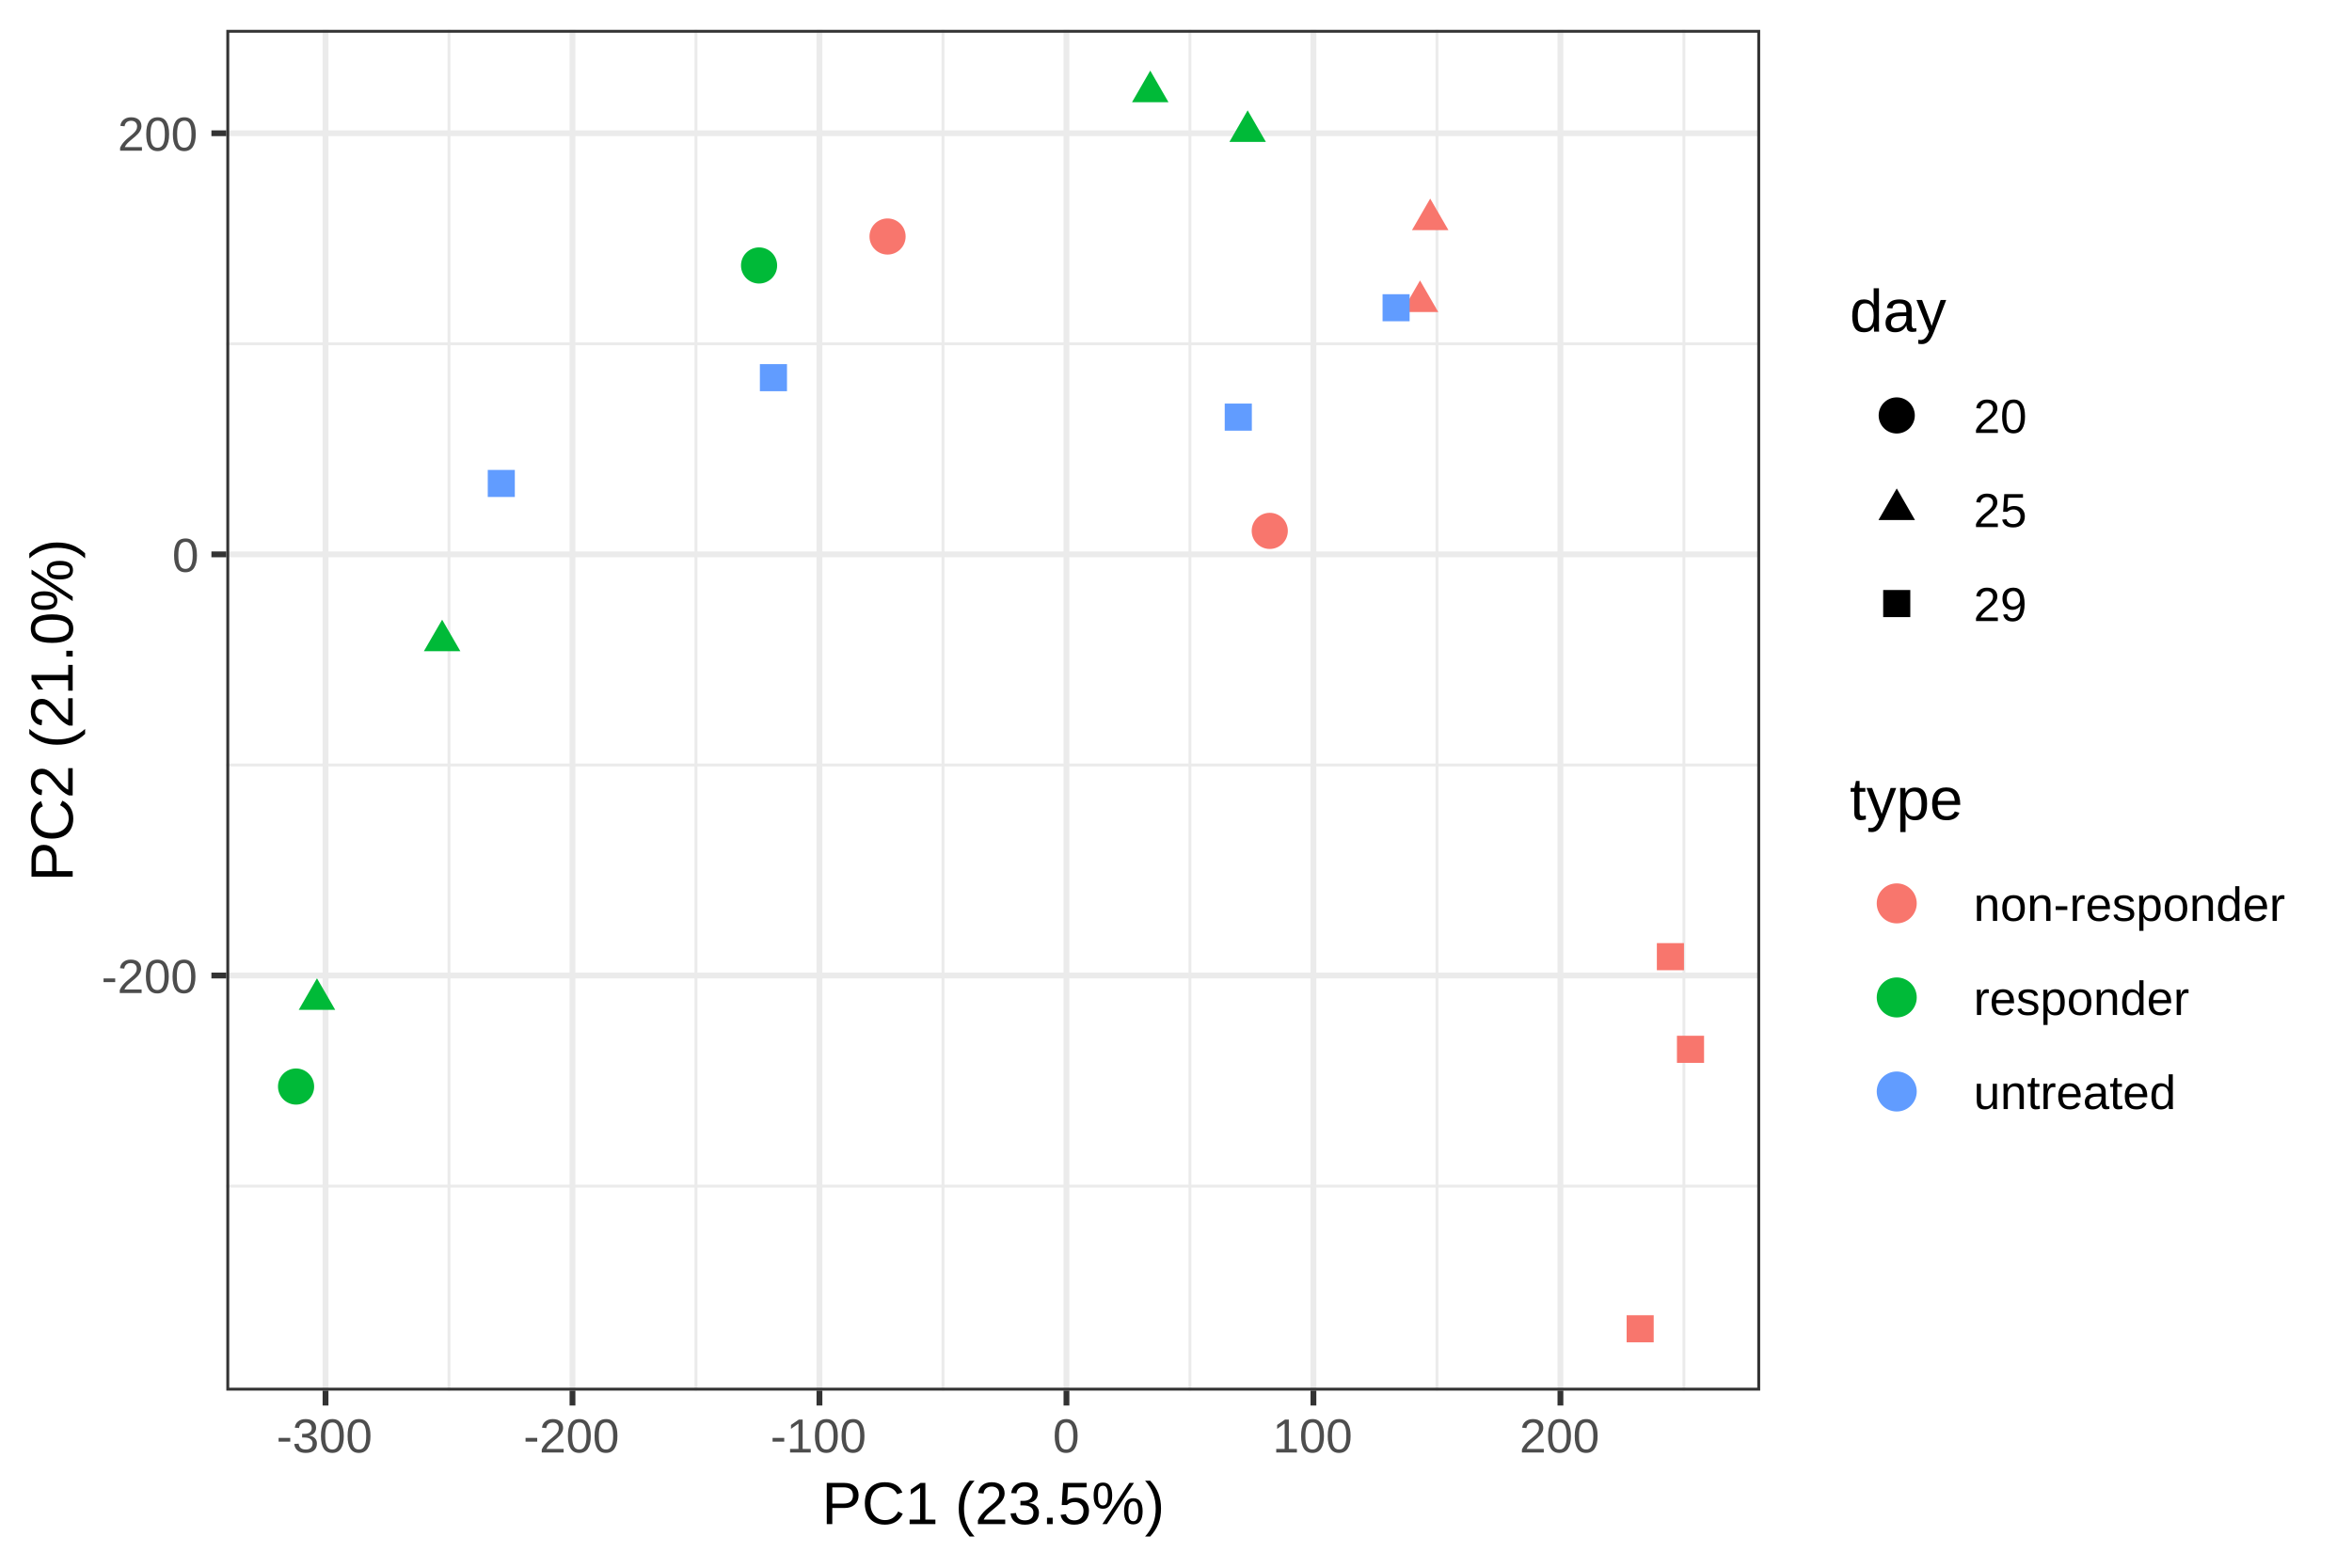
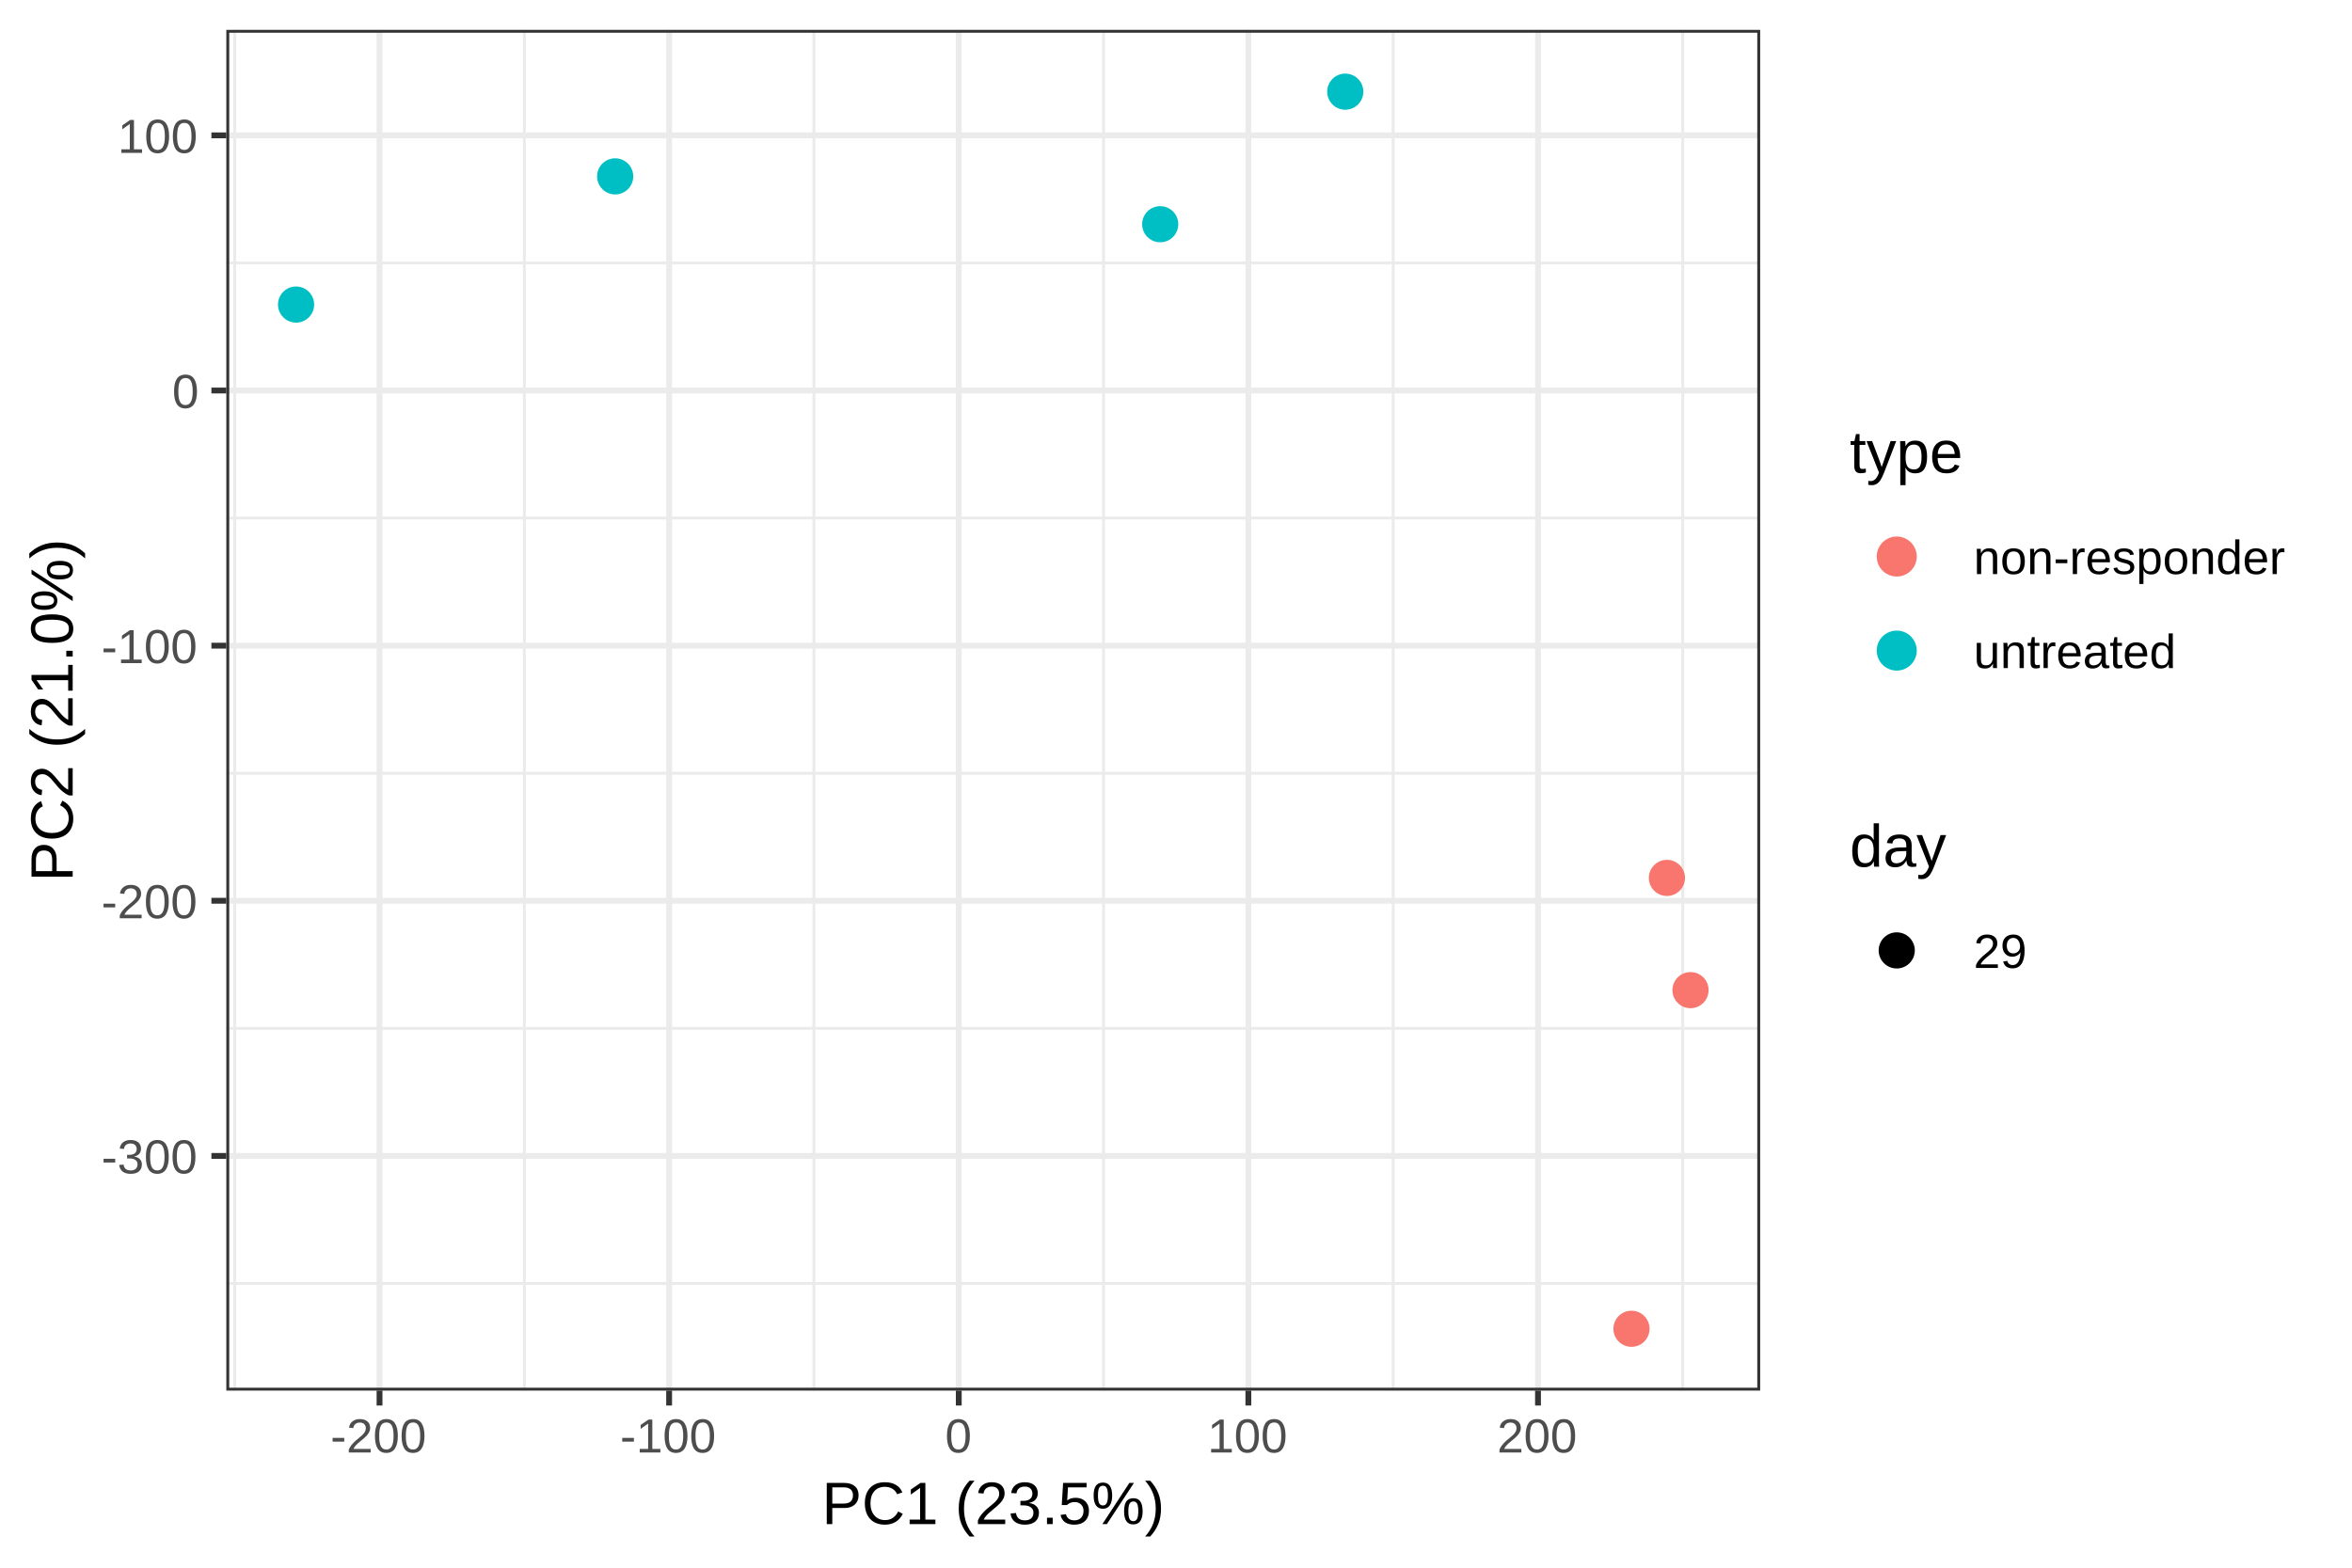
<svg xmlns="http://www.w3.org/2000/svg" viewBox="0 0 432.00 288.00">
  <defs>
    <style type="text/css">
    line, polyline, path, rect, circle {
      fill: none;
      stroke: #000000;
      stroke-linecap: round;
      stroke-linejoin: round;
      stroke-miterlimit: 10.00;
    }
  </style>
  </defs>
  <rect width="100%" height="100%" style="stroke: none; fill: #FFFFFF;" />
  <rect x="0.00" y="0.00" width="432.00" height="288.00" style="stroke-width: 1.07; stroke: #FFFFFF; fill: #FFFFFF;" />
  <defs>
    <clipPath id="cpNDEuNTcwMXwzMjMuMzA0fDI1NS40NzR8NS40Nzk0NQ==">
      <rect x="41.57" y="5.48" width="281.73" height="249.99" />
    </clipPath>
  </defs>
  <rect x="41.57" y="5.48" width="281.73" height="249.99" style="stroke-width: 1.07; stroke: none; fill: #FFFFFF;" clip-path="url(#cpNDEuNTcwMXwzMjMuMzA0fDI1NS40NzR8NS40Nzk0NQ==)" />
-   <polyline points="41.57,217.90 323.30,217.90 " style="stroke-width: 0.53; stroke: #EBEBEB; stroke-linecap: butt;" clip-path="url(#cpNDEuNTcwMXwzMjMuMzA0fDI1NS40NzR8NS40Nzk0NQ==)" />
-   <polyline points="41.57,140.53 323.30,140.53 " style="stroke-width: 0.53; stroke: #EBEBEB; stroke-linecap: butt;" clip-path="url(#cpNDEuNTcwMXwzMjMuMzA0fDI1NS40NzR8NS40Nzk0NQ==)" />
-   <polyline points="41.57,63.16 323.30,63.16 " style="stroke-width: 0.53; stroke: #EBEBEB; stroke-linecap: butt;" clip-path="url(#cpNDEuNTcwMXwzMjMuMzA0fDI1NS40NzR8NS40Nzk0NQ==)" />
-   <polyline points="82.47,255.47 82.47,5.48 " style="stroke-width: 0.53; stroke: #EBEBEB; stroke-linecap: butt;" clip-path="url(#cpNDEuNTcwMXwzMjMuMzA0fDI1NS40NzR8NS40Nzk0NQ==)" />
-   <polyline points="127.83,255.47 127.83,5.48 " style="stroke-width: 0.53; stroke: #EBEBEB; stroke-linecap: butt;" clip-path="url(#cpNDEuNTcwMXwzMjMuMzA0fDI1NS40NzR8NS40Nzk0NQ==)" />
-   <polyline points="173.20,255.47 173.20,5.48 " style="stroke-width: 0.53; stroke: #EBEBEB; stroke-linecap: butt;" clip-path="url(#cpNDEuNTcwMXwzMjMuMzA0fDI1NS40NzR8NS40Nzk0NQ==)" />
-   <polyline points="218.56,255.47 218.56,5.48 " style="stroke-width: 0.53; stroke: #EBEBEB; stroke-linecap: butt;" clip-path="url(#cpNDEuNTcwMXwzMjMuMzA0fDI1NS40NzR8NS40Nzk0NQ==)" />
-   <polyline points="263.93,255.47 263.93,5.48 " style="stroke-width: 0.53; stroke: #EBEBEB; stroke-linecap: butt;" clip-path="url(#cpNDEuNTcwMXwzMjMuMzA0fDI1NS40NzR8NS40Nzk0NQ==)" />
-   <polyline points="309.29,255.47 309.29,5.48 " style="stroke-width: 0.53; stroke: #EBEBEB; stroke-linecap: butt;" clip-path="url(#cpNDEuNTcwMXwzMjMuMzA0fDI1NS40NzR8NS40Nzk0NQ==)" />
-   <polyline points="41.57,179.21 323.30,179.21 " style="stroke-width: 1.07; stroke: #EBEBEB; stroke-linecap: butt;" clip-path="url(#cpNDEuNTcwMXwzMjMuMzA0fDI1NS40NzR8NS40Nzk0NQ==)" />
-   <polyline points="41.57,101.84 323.30,101.84 " style="stroke-width: 1.07; stroke: #EBEBEB; stroke-linecap: butt;" clip-path="url(#cpNDEuNTcwMXwzMjMuMzA0fDI1NS40NzR8NS40Nzk0NQ==)" />
-   <polyline points="41.57,24.48 323.30,24.48 " style="stroke-width: 1.07; stroke: #EBEBEB; stroke-linecap: butt;" clip-path="url(#cpNDEuNTcwMXwzMjMuMzA0fDI1NS40NzR8NS40Nzk0NQ==)" />
-   <polyline points="59.79,255.47 59.79,5.48 " style="stroke-width: 1.07; stroke: #EBEBEB; stroke-linecap: butt;" clip-path="url(#cpNDEuNTcwMXwzMjMuMzA0fDI1NS40NzR8NS40Nzk0NQ==)" />
-   <polyline points="105.15,255.47 105.15,5.48 " style="stroke-width: 1.07; stroke: #EBEBEB; stroke-linecap: butt;" clip-path="url(#cpNDEuNTcwMXwzMjMuMzA0fDI1NS40NzR8NS40Nzk0NQ==)" />
-   <polyline points="150.51,255.47 150.51,5.48 " style="stroke-width: 1.07; stroke: #EBEBEB; stroke-linecap: butt;" clip-path="url(#cpNDEuNTcwMXwzMjMuMzA0fDI1NS40NzR8NS40Nzk0NQ==)" />
-   <polyline points="195.88,255.47 195.88,5.48 " style="stroke-width: 1.07; stroke: #EBEBEB; stroke-linecap: butt;" clip-path="url(#cpNDEuNTcwMXwzMjMuMzA0fDI1NS40NzR8NS40Nzk0NQ==)" />
-   <polyline points="241.24,255.47 241.24,5.48 " style="stroke-width: 1.07; stroke: #EBEBEB; stroke-linecap: butt;" clip-path="url(#cpNDEuNTcwMXwzMjMuMzA0fDI1NS40NzR8NS40Nzk0NQ==)" />
-   <polyline points="286.61,255.47 286.61,5.48 " style="stroke-width: 1.07; stroke: #EBEBEB; stroke-linecap: butt;" clip-path="url(#cpNDEuNTcwMXwzMjMuMzA0fDI1NS40NzR8NS40Nzk0NQ==)" />
-   <circle cx="163.02" cy="43.45" r="2.49pt" style="stroke-width: 0.71; stroke: none; fill: #F8766D;" clip-path="url(#cpNDEuNTcwMXwzMjMuMzA0fDI1NS40NzR8NS40Nzk0NQ==)" />
-   <circle cx="233.22" cy="97.53" r="2.49pt" style="stroke-width: 0.71; stroke: none; fill: #F8766D;" clip-path="url(#cpNDEuNTcwMXwzMjMuMzA0fDI1NS40NzR8NS40Nzk0NQ==)" />
-   <polyline points="260.82,51.52 264.17,57.32 257.46,57.32 " style="stroke-width: 0.71; stroke: none; fill: #F8766D;" clip-path="url(#cpNDEuNTcwMXwzMjMuMzA0fDI1NS40NzR8NS40Nzk0NQ==)" />
-   <polyline points="298.77,246.60 303.74,246.60 303.74,241.62 298.77,241.62 " style="stroke-width: 0.71; stroke: none; fill: #F8766D;" clip-path="url(#cpNDEuNTcwMXwzMjMuMzA0fDI1NS40NzR8NS40Nzk0NQ==)" />
-   <circle cx="139.42" cy="48.77" r="2.49pt" style="stroke-width: 0.71; stroke: none; fill: #00BA38;" clip-path="url(#cpNDEuNTcwMXwzMjMuMzA0fDI1NS40NzR8NS40Nzk0NQ==)" />
-   <polyline points="211.27,12.97 214.62,18.78 207.92,18.78 " style="stroke-width: 0.71; stroke: none; fill: #00BA38;" clip-path="url(#cpNDEuNTcwMXwzMjMuMzA0fDI1NS40NzR8NS40Nzk0NQ==)" />
-   <circle cx="54.38" cy="199.61" r="2.49pt" style="stroke-width: 0.71; stroke: none; fill: #00BA38;" clip-path="url(#cpNDEuNTcwMXwzMjMuMzA0fDI1NS40NzR8NS40Nzk0NQ==)" />
-   <polyline points="58.22,179.72 61.57,185.52 54.87,185.52 " style="stroke-width: 0.71; stroke: none; fill: #00BA38;" clip-path="url(#cpNDEuNTcwMXwzMjMuMzA0fDI1NS40NzR8NS40Nzk0NQ==)" />
-   <polyline points="139.57,71.87 144.55,71.87 144.55,66.89 139.57,66.89 " style="stroke-width: 0.71; stroke: none; fill: #619CFF;" clip-path="url(#cpNDEuNTcwMXwzMjMuMzA0fDI1NS40NzR8NS40Nzk0NQ==)" />
-   <polyline points="89.59,91.30 94.56,91.30 94.56,86.33 89.59,86.33 " style="stroke-width: 0.71; stroke: none; fill: #619CFF;" clip-path="url(#cpNDEuNTcwMXwzMjMuMzA0fDI1NS40NzR8NS40Nzk0NQ==)" />
-   <polyline points="81.21,113.84 84.56,119.64 77.85,119.64 " style="stroke-width: 0.71; stroke: none; fill: #00BA38;" clip-path="url(#cpNDEuNTcwMXwzMjMuMzA0fDI1NS40NzR8NS40Nzk0NQ==)" />
-   <polyline points="229.16,20.27 232.51,26.07 225.81,26.07 " style="stroke-width: 0.71; stroke: none; fill: #00BA38;" clip-path="url(#cpNDEuNTcwMXwzMjMuMzA0fDI1NS40NzR8NS40Nzk0NQ==)" />
-   <polyline points="262.69,36.48 266.04,42.28 259.34,42.28 " style="stroke-width: 0.71; stroke: none; fill: #F8766D;" clip-path="url(#cpNDEuNTcwMXwzMjMuMzA0fDI1NS40NzR8NS40Nzk0NQ==)" />
-   <polyline points="308.01,195.26 312.99,195.26 312.99,190.28 308.01,190.28 " style="stroke-width: 0.71; stroke: none; fill: #F8766D;" clip-path="url(#cpNDEuNTcwMXwzMjMuMzA0fDI1NS40NzR8NS40Nzk0NQ==)" />
-   <polyline points="304.32,178.24 309.30,178.24 309.30,173.26 304.32,173.26 " style="stroke-width: 0.71; stroke: none; fill: #F8766D;" clip-path="url(#cpNDEuNTcwMXwzMjMuMzA0fDI1NS40NzR8NS40Nzk0NQ==)" />
-   <polyline points="224.95,79.12 229.93,79.12 229.93,74.14 224.95,74.14 " style="stroke-width: 0.71; stroke: none; fill: #619CFF;" clip-path="url(#cpNDEuNTcwMXwzMjMuMzA0fDI1NS40NzR8NS40Nzk0NQ==)" />
-   <polyline points="253.94,59.02 258.91,59.02 258.91,54.05 253.94,54.05 " style="stroke-width: 0.71; stroke: none; fill: #619CFF;" clip-path="url(#cpNDEuNTcwMXwzMjMuMzA0fDI1NS40NzR8NS40Nzk0NQ==)" />
+   <polyline points="41.57,235.79 323.30,235.79 " style="stroke-width: 0.53; stroke: #EBEBEB; stroke-linecap: butt;" clip-path="url(#cpNDEuNTcwMXwzMjMuMzA0fDI1NS40NzR8NS40Nzk0NQ==)" />
+   <polyline points="41.57,188.92 323.30,188.92 " style="stroke-width: 0.53; stroke: #EBEBEB; stroke-linecap: butt;" clip-path="url(#cpNDEuNTcwMXwzMjMuMzA0fDI1NS40NzR8NS40Nzk0NQ==)" />
+   <polyline points="41.57,142.05 323.30,142.05 " style="stroke-width: 0.53; stroke: #EBEBEB; stroke-linecap: butt;" clip-path="url(#cpNDEuNTcwMXwzMjMuMzA0fDI1NS40NzR8NS40Nzk0NQ==)" />
+   <polyline points="41.57,95.17 323.30,95.17 " style="stroke-width: 0.53; stroke: #EBEBEB; stroke-linecap: butt;" clip-path="url(#cpNDEuNTcwMXwzMjMuMzA0fDI1NS40NzR8NS40Nzk0NQ==)" />
+   <polyline points="41.57,48.30 323.30,48.30 " style="stroke-width: 0.53; stroke: #EBEBEB; stroke-linecap: butt;" clip-path="url(#cpNDEuNTcwMXwzMjMuMzA0fDI1NS40NzR8NS40Nzk0NQ==)" />
+   <polyline points="43.11,255.47 43.11,5.48 " style="stroke-width: 0.53; stroke: #EBEBEB; stroke-linecap: butt;" clip-path="url(#cpNDEuNTcwMXwzMjMuMzA0fDI1NS40NzR8NS40Nzk0NQ==)" />
+   <polyline points="96.31,255.47 96.31,5.48 " style="stroke-width: 0.53; stroke: #EBEBEB; stroke-linecap: butt;" clip-path="url(#cpNDEuNTcwMXwzMjMuMzA0fDI1NS40NzR8NS40Nzk0NQ==)" />
+   <polyline points="149.50,255.47 149.50,5.48 " style="stroke-width: 0.53; stroke: #EBEBEB; stroke-linecap: butt;" clip-path="url(#cpNDEuNTcwMXwzMjMuMzA0fDI1NS40NzR8NS40Nzk0NQ==)" />
+   <polyline points="202.69,255.47 202.69,5.48 " style="stroke-width: 0.53; stroke: #EBEBEB; stroke-linecap: butt;" clip-path="url(#cpNDEuNTcwMXwzMjMuMzA0fDI1NS40NzR8NS40Nzk0NQ==)" />
+   <polyline points="255.89,255.47 255.89,5.48 " style="stroke-width: 0.53; stroke: #EBEBEB; stroke-linecap: butt;" clip-path="url(#cpNDEuNTcwMXwzMjMuMzA0fDI1NS40NzR8NS40Nzk0NQ==)" />
+   <polyline points="309.08,255.47 309.08,5.48 " style="stroke-width: 0.53; stroke: #EBEBEB; stroke-linecap: butt;" clip-path="url(#cpNDEuNTcwMXwzMjMuMzA0fDI1NS40NzR8NS40Nzk0NQ==)" />
+   <polyline points="41.57,212.35 323.30,212.35 " style="stroke-width: 1.07; stroke: #EBEBEB; stroke-linecap: butt;" clip-path="url(#cpNDEuNTcwMXwzMjMuMzA0fDI1NS40NzR8NS40Nzk0NQ==)" />
+   <polyline points="41.57,165.48 323.30,165.48 " style="stroke-width: 1.07; stroke: #EBEBEB; stroke-linecap: butt;" clip-path="url(#cpNDEuNTcwMXwzMjMuMzA0fDI1NS40NzR8NS40Nzk0NQ==)" />
+   <polyline points="41.57,118.61 323.30,118.61 " style="stroke-width: 1.07; stroke: #EBEBEB; stroke-linecap: butt;" clip-path="url(#cpNDEuNTcwMXwzMjMuMzA0fDI1NS40NzR8NS40Nzk0NQ==)" />
+   <polyline points="41.57,71.74 323.30,71.74 " style="stroke-width: 1.07; stroke: #EBEBEB; stroke-linecap: butt;" clip-path="url(#cpNDEuNTcwMXwzMjMuMzA0fDI1NS40NzR8NS40Nzk0NQ==)" />
+   <polyline points="41.57,24.87 323.30,24.87 " style="stroke-width: 1.07; stroke: #EBEBEB; stroke-linecap: butt;" clip-path="url(#cpNDEuNTcwMXwzMjMuMzA0fDI1NS40NzR8NS40Nzk0NQ==)" />
+   <polyline points="69.71,255.47 69.71,5.48 " style="stroke-width: 1.07; stroke: #EBEBEB; stroke-linecap: butt;" clip-path="url(#cpNDEuNTcwMXwzMjMuMzA0fDI1NS40NzR8NS40Nzk0NQ==)" />
+   <polyline points="122.90,255.47 122.90,5.48 " style="stroke-width: 1.07; stroke: #EBEBEB; stroke-linecap: butt;" clip-path="url(#cpNDEuNTcwMXwzMjMuMzA0fDI1NS40NzR8NS40Nzk0NQ==)" />
+   <polyline points="176.10,255.47 176.10,5.48 " style="stroke-width: 1.07; stroke: #EBEBEB; stroke-linecap: butt;" clip-path="url(#cpNDEuNTcwMXwzMjMuMzA0fDI1NS40NzR8NS40Nzk0NQ==)" />
+   <polyline points="229.29,255.47 229.29,5.48 " style="stroke-width: 1.07; stroke: #EBEBEB; stroke-linecap: butt;" clip-path="url(#cpNDEuNTcwMXwzMjMuMzA0fDI1NS40NzR8NS40Nzk0NQ==)" />
+   <polyline points="282.49,255.47 282.49,5.48 " style="stroke-width: 1.07; stroke: #EBEBEB; stroke-linecap: butt;" clip-path="url(#cpNDEuNTcwMXwzMjMuMzA0fDI1NS40NzR8NS40Nzk0NQ==)" />
+   <circle cx="299.66" cy="244.11" r="2.49pt" style="stroke-width: 0.71; stroke: none; fill: #F8766D;" clip-path="url(#cpNDEuNTcwMXwzMjMuMzA0fDI1NS40NzR8NS40Nzk0NQ==)" />
+   <circle cx="112.99" cy="32.40" r="2.49pt" style="stroke-width: 0.71; stroke: none; fill: #00BFC4;" clip-path="url(#cpNDEuNTcwMXwzMjMuMzA0fDI1NS40NzR8NS40Nzk0NQ==)" />
+   <circle cx="54.38" cy="55.95" r="2.49pt" style="stroke-width: 0.71; stroke: none; fill: #00BFC4;" clip-path="url(#cpNDEuNTcwMXwzMjMuMzA0fDI1NS40NzR8NS40Nzk0NQ==)" />
+   <circle cx="310.50" cy="181.90" r="2.49pt" style="stroke-width: 0.71; stroke: none; fill: #F8766D;" clip-path="url(#cpNDEuNTcwMXwzMjMuMzA0fDI1NS40NzR8NS40Nzk0NQ==)" />
+   <circle cx="306.17" cy="161.28" r="2.49pt" style="stroke-width: 0.71; stroke: none; fill: #F8766D;" clip-path="url(#cpNDEuNTcwMXwzMjMuMzA0fDI1NS40NzR8NS40Nzk0NQ==)" />
+   <circle cx="213.10" cy="41.19" r="2.49pt" style="stroke-width: 0.71; stroke: none; fill: #00BFC4;" clip-path="url(#cpNDEuNTcwMXwzMjMuMzA0fDI1NS40NzR8NS40Nzk0NQ==)" />
+   <circle cx="247.09" cy="16.84" r="2.49pt" style="stroke-width: 0.71; stroke: none; fill: #00BFC4;" clip-path="url(#cpNDEuNTcwMXwzMjMuMzA0fDI1NS40NzR8NS40Nzk0NQ==)" />
  <rect x="41.57" y="5.48" width="281.73" height="249.99" style="stroke-width: 1.07; stroke: #333333;" clip-path="url(#cpNDEuNTcwMXwzMjMuMzA0fDI1NS40NzR8NS40Nzk0NQ==)" />
  <defs>
    <clipPath id="cpMHw0MzJ8Mjg4fDA=">
      <rect x="0.00" y="0.00" width="432.00" height="288.00" />
    </clipPath>
  </defs>
  <g clip-path="url(#cpMHw0MzJ8Mjg4fDA=)">
-     <text x="18.63" y="182.43" style="font-size: 8.80px; fill: #4D4D4D; font-family: Arial;" textLength="18.01px" lengthAdjust="spacingAndGlyphs">-200</text>
+     <text x="18.63" y="215.57" style="font-size: 8.80px; fill: #4D4D4D; font-family: Arial;" textLength="18.01px" lengthAdjust="spacingAndGlyphs">-300</text>
  </g>
  <g clip-path="url(#cpMHw0MzJ8Mjg4fDA=)">
-     <text x="31.63" y="105.06" style="font-size: 8.80px; fill: #4D4D4D; font-family: Arial;" textLength="5.01px" lengthAdjust="spacingAndGlyphs">0</text>
+     <text x="18.63" y="168.70" style="font-size: 8.80px; fill: #4D4D4D; font-family: Arial;" textLength="18.01px" lengthAdjust="spacingAndGlyphs">-200</text>
  </g>
  <g clip-path="url(#cpMHw0MzJ8Mjg4fDA=)">
-     <text x="21.62" y="27.69" style="font-size: 8.80px; fill: #4D4D4D; font-family: Arial;" textLength="15.02px" lengthAdjust="spacingAndGlyphs">200</text>
-   </g>
-   <polyline points="38.83,179.21 41.57,179.21 " style="stroke-width: 1.07; stroke: #333333; stroke-linecap: butt;" clip-path="url(#cpMHw0MzJ8Mjg4fDA=)" />
-   <polyline points="38.83,101.84 41.57,101.84 " style="stroke-width: 1.07; stroke: #333333; stroke-linecap: butt;" clip-path="url(#cpMHw0MzJ8Mjg4fDA=)" />
-   <polyline points="38.83,24.48 41.57,24.48 " style="stroke-width: 1.07; stroke: #333333; stroke-linecap: butt;" clip-path="url(#cpMHw0MzJ8Mjg4fDA=)" />
-   <polyline points="59.79,258.21 59.79,255.47 " style="stroke-width: 1.07; stroke: #333333; stroke-linecap: butt;" clip-path="url(#cpMHw0MzJ8Mjg4fDA=)" />
-   <polyline points="105.15,258.21 105.15,255.47 " style="stroke-width: 1.07; stroke: #333333; stroke-linecap: butt;" clip-path="url(#cpMHw0MzJ8Mjg4fDA=)" />
-   <polyline points="150.51,258.21 150.51,255.47 " style="stroke-width: 1.07; stroke: #333333; stroke-linecap: butt;" clip-path="url(#cpMHw0MzJ8Mjg4fDA=)" />
-   <polyline points="195.88,258.21 195.88,255.47 " style="stroke-width: 1.07; stroke: #333333; stroke-linecap: butt;" clip-path="url(#cpMHw0MzJ8Mjg4fDA=)" />
-   <polyline points="241.24,258.21 241.24,255.47 " style="stroke-width: 1.07; stroke: #333333; stroke-linecap: butt;" clip-path="url(#cpMHw0MzJ8Mjg4fDA=)" />
-   <polyline points="286.61,258.21 286.61,255.47 " style="stroke-width: 1.07; stroke: #333333; stroke-linecap: butt;" clip-path="url(#cpMHw0MzJ8Mjg4fDA=)" />
-   <g clip-path="url(#cpMHw0MzJ8Mjg4fDA=)">
-     <text x="50.78" y="266.84" style="font-size: 8.80px; fill: #4D4D4D; font-family: Arial;" textLength="18.01px" lengthAdjust="spacingAndGlyphs">-300</text>
+     <text x="18.63" y="121.83" style="font-size: 8.80px; fill: #4D4D4D; font-family: Arial;" textLength="18.01px" lengthAdjust="spacingAndGlyphs">-100</text>
  </g>
  <g clip-path="url(#cpMHw0MzJ8Mjg4fDA=)">
-     <text x="96.14" y="266.84" style="font-size: 8.80px; fill: #4D4D4D; font-family: Arial;" textLength="18.01px" lengthAdjust="spacingAndGlyphs">-200</text>
+     <text x="31.63" y="74.96" style="font-size: 8.80px; fill: #4D4D4D; font-family: Arial;" textLength="5.01px" lengthAdjust="spacingAndGlyphs">0</text>
  </g>
  <g clip-path="url(#cpMHw0MzJ8Mjg4fDA=)">
-     <text x="141.51" y="266.84" style="font-size: 8.80px; fill: #4D4D4D; font-family: Arial;" textLength="18.01px" lengthAdjust="spacingAndGlyphs">-100</text>
+     <text x="21.62" y="28.09" style="font-size: 8.80px; fill: #4D4D4D; font-family: Arial;" textLength="15.02px" lengthAdjust="spacingAndGlyphs">100</text>
+   </g>
+   <polyline points="38.83,212.35 41.57,212.35 " style="stroke-width: 1.07; stroke: #333333; stroke-linecap: butt;" clip-path="url(#cpMHw0MzJ8Mjg4fDA=)" />
+   <polyline points="38.83,165.48 41.57,165.48 " style="stroke-width: 1.07; stroke: #333333; stroke-linecap: butt;" clip-path="url(#cpMHw0MzJ8Mjg4fDA=)" />
+   <polyline points="38.83,118.61 41.57,118.61 " style="stroke-width: 1.07; stroke: #333333; stroke-linecap: butt;" clip-path="url(#cpMHw0MzJ8Mjg4fDA=)" />
+   <polyline points="38.83,71.74 41.57,71.74 " style="stroke-width: 1.07; stroke: #333333; stroke-linecap: butt;" clip-path="url(#cpMHw0MzJ8Mjg4fDA=)" />
+   <polyline points="38.83,24.87 41.57,24.87 " style="stroke-width: 1.07; stroke: #333333; stroke-linecap: butt;" clip-path="url(#cpMHw0MzJ8Mjg4fDA=)" />
+   <polyline points="69.71,258.21 69.71,255.47 " style="stroke-width: 1.07; stroke: #333333; stroke-linecap: butt;" clip-path="url(#cpMHw0MzJ8Mjg4fDA=)" />
+   <polyline points="122.90,258.21 122.90,255.47 " style="stroke-width: 1.07; stroke: #333333; stroke-linecap: butt;" clip-path="url(#cpMHw0MzJ8Mjg4fDA=)" />
+   <polyline points="176.10,258.21 176.10,255.47 " style="stroke-width: 1.07; stroke: #333333; stroke-linecap: butt;" clip-path="url(#cpMHw0MzJ8Mjg4fDA=)" />
+   <polyline points="229.29,258.21 229.29,255.47 " style="stroke-width: 1.07; stroke: #333333; stroke-linecap: butt;" clip-path="url(#cpMHw0MzJ8Mjg4fDA=)" />
+   <polyline points="282.49,258.21 282.49,255.47 " style="stroke-width: 1.07; stroke: #333333; stroke-linecap: butt;" clip-path="url(#cpMHw0MzJ8Mjg4fDA=)" />
+   <g clip-path="url(#cpMHw0MzJ8Mjg4fDA=)">
+     <text x="60.70" y="266.84" style="font-size: 8.80px; fill: #4D4D4D; font-family: Arial;" textLength="18.01px" lengthAdjust="spacingAndGlyphs">-200</text>
  </g>
  <g clip-path="url(#cpMHw0MzJ8Mjg4fDA=)">
-     <text x="193.38" y="266.84" style="font-size: 8.80px; fill: #4D4D4D; font-family: Arial;" textLength="5.01px" lengthAdjust="spacingAndGlyphs">0</text>
+     <text x="113.90" y="266.84" style="font-size: 8.80px; fill: #4D4D4D; font-family: Arial;" textLength="18.01px" lengthAdjust="spacingAndGlyphs">-100</text>
  </g>
  <g clip-path="url(#cpMHw0MzJ8Mjg4fDA=)">
-     <text x="233.74" y="266.84" style="font-size: 8.80px; fill: #4D4D4D; font-family: Arial;" textLength="15.02px" lengthAdjust="spacingAndGlyphs">100</text>
+     <text x="173.59" y="266.84" style="font-size: 8.80px; fill: #4D4D4D; font-family: Arial;" textLength="5.01px" lengthAdjust="spacingAndGlyphs">0</text>
  </g>
  <g clip-path="url(#cpMHw0MzJ8Mjg4fDA=)">
-     <text x="279.10" y="266.84" style="font-size: 8.80px; fill: #4D4D4D; font-family: Arial;" textLength="15.02px" lengthAdjust="spacingAndGlyphs">200</text>
+     <text x="221.78" y="266.84" style="font-size: 8.80px; fill: #4D4D4D; font-family: Arial;" textLength="15.02px" lengthAdjust="spacingAndGlyphs">100</text>
+   </g>
+   <g clip-path="url(#cpMHw0MzJ8Mjg4fDA=)">
+     <text x="274.98" y="266.84" style="font-size: 8.80px; fill: #4D4D4D; font-family: Arial;" textLength="15.02px" lengthAdjust="spacingAndGlyphs">200</text>
  </g>
  <g clip-path="url(#cpMHw0MzJ8Mjg4fDA=)">
    <text x="150.95" y="279.99" style="font-size: 11.00px; font-family: Arial;" textLength="62.97px" lengthAdjust="spacingAndGlyphs">PC1 (23.5%)</text>
  </g>
  <g clip-path="url(#cpMHw0MzJ8Mjg4fDA=)">
    <text transform="translate(13.35,161.96) rotate(-90)" style="font-size: 11.00px; font-family: Arial;" textLength="62.97px" lengthAdjust="spacingAndGlyphs">PC2 (21.0%)</text>
  </g>
-   <rect x="334.26" y="46.31" width="43.73" height="78.68" style="stroke-width: 1.07; stroke: none; fill: #FFFFFF;" clip-path="url(#cpMHw0MzJ8Mjg4fDA=)" />
+   <rect x="334.26" y="72.23" width="92.26" height="61.40" style="stroke-width: 1.07; stroke: none; fill: #FFFFFF;" clip-path="url(#cpMHw0MzJ8Mjg4fDA=)" />
  <g clip-path="url(#cpMHw0MzJ8Mjg4fDA=)">
-     <text x="339.74" y="60.93" style="font-size: 11.00px; font-family: Arial;" textLength="17.74px" lengthAdjust="spacingAndGlyphs">day</text>
+     <text x="339.74" y="86.85" style="font-size: 11.00px; font-family: Arial;" textLength="20.79px" lengthAdjust="spacingAndGlyphs">type</text>
  </g>
-   <rect x="339.74" y="67.68" width="17.28" height="17.28" style="stroke-width: 1.07; stroke: none; fill: #FFFFFF;" clip-path="url(#cpMHw0MzJ8Mjg4fDA=)" />
-   <circle cx="348.38" cy="76.32" r="2.49pt" style="stroke-width: 0.71; stroke: none; fill: #000000;" clip-path="url(#cpMHw0MzJ8Mjg4fDA=)" />
-   <rect x="339.74" y="84.96" width="17.28" height="17.28" style="stroke-width: 1.07; stroke: none; fill: #FFFFFF;" clip-path="url(#cpMHw0MzJ8Mjg4fDA=)" />
-   <polyline points="348.38,89.73 351.73,95.53 345.03,95.53 " style="stroke-width: 0.71; stroke: none; fill: #000000;" clip-path="url(#cpMHw0MzJ8Mjg4fDA=)" />
-   <rect x="339.74" y="102.24" width="17.28" height="17.28" style="stroke-width: 1.07; stroke: none; fill: #FFFFFF;" clip-path="url(#cpMHw0MzJ8Mjg4fDA=)" />
-   <polyline points="345.89,113.37 350.87,113.37 350.87,108.39 345.89,108.39 " style="stroke-width: 0.71; stroke: none; fill: #000000;" clip-path="url(#cpMHw0MzJ8Mjg4fDA=)" />
+   <rect x="339.74" y="93.60" width="17.28" height="17.28" style="stroke-width: 1.07; stroke: none; fill: #FFFFFF;" clip-path="url(#cpMHw0MzJ8Mjg4fDA=)" />
+   <circle cx="348.38" cy="102.24" r="2.49pt" style="stroke-width: 0.71; stroke: #F8766D; fill: #F8766D;" clip-path="url(#cpMHw0MzJ8Mjg4fDA=)" />
+   <rect x="339.74" y="110.88" width="17.28" height="17.28" style="stroke-width: 1.07; stroke: none; fill: #FFFFFF;" clip-path="url(#cpMHw0MzJ8Mjg4fDA=)" />
+   <circle cx="348.38" cy="119.52" r="2.49pt" style="stroke-width: 0.71; stroke: #00BFC4; fill: #00BFC4;" clip-path="url(#cpMHw0MzJ8Mjg4fDA=)" />
  <g clip-path="url(#cpMHw0MzJ8Mjg4fDA=)">
-     <text x="362.50" y="79.54" style="font-size: 8.80px; font-family: Arial;" textLength="10.01px" lengthAdjust="spacingAndGlyphs">20</text>
+     <text x="362.50" y="105.46" style="font-size: 8.80px; font-family: Arial;" textLength="58.54px" lengthAdjust="spacingAndGlyphs">non-responder</text>
  </g>
  <g clip-path="url(#cpMHw0MzJ8Mjg4fDA=)">
-     <text x="362.50" y="96.82" style="font-size: 8.80px; font-family: Arial;" textLength="10.01px" lengthAdjust="spacingAndGlyphs">25</text>
+     <text x="362.50" y="122.74" style="font-size: 8.80px; font-family: Arial;" textLength="38.03px" lengthAdjust="spacingAndGlyphs">untreated</text>
  </g>
+   <rect x="334.26" y="144.60" width="43.73" height="44.12" style="stroke-width: 1.07; stroke: none; fill: #FFFFFF;" clip-path="url(#cpMHw0MzJ8Mjg4fDA=)" />
  <g clip-path="url(#cpMHw0MzJ8Mjg4fDA=)">
-     <text x="362.50" y="114.10" style="font-size: 8.80px; font-family: Arial;" textLength="10.01px" lengthAdjust="spacingAndGlyphs">29</text>
+     <text x="339.74" y="159.22" style="font-size: 11.00px; font-family: Arial;" textLength="17.74px" lengthAdjust="spacingAndGlyphs">day</text>
  </g>
-   <rect x="334.26" y="135.96" width="92.26" height="78.68" style="stroke-width: 1.07; stroke: none; fill: #FFFFFF;" clip-path="url(#cpMHw0MzJ8Mjg4fDA=)" />
+   <rect x="339.74" y="165.96" width="17.28" height="17.28" style="stroke-width: 1.07; stroke: none; fill: #FFFFFF;" clip-path="url(#cpMHw0MzJ8Mjg4fDA=)" />
+   <circle cx="348.38" cy="174.60" r="2.49pt" style="stroke-width: 0.71; stroke: none; fill: #000000;" clip-path="url(#cpMHw0MzJ8Mjg4fDA=)" />
  <g clip-path="url(#cpMHw0MzJ8Mjg4fDA=)">
-     <text x="339.74" y="150.58" style="font-size: 11.00px; font-family: Arial;" textLength="20.79px" lengthAdjust="spacingAndGlyphs">type</text>
-   </g>
-   <rect x="339.74" y="157.32" width="17.28" height="17.28" style="stroke-width: 1.07; stroke: none; fill: #FFFFFF;" clip-path="url(#cpMHw0MzJ8Mjg4fDA=)" />
-   <circle cx="348.38" cy="165.96" r="2.49pt" style="stroke-width: 0.71; stroke: #F8766D; fill: #F8766D;" clip-path="url(#cpMHw0MzJ8Mjg4fDA=)" />
-   <rect x="339.74" y="174.60" width="17.28" height="17.28" style="stroke-width: 1.07; stroke: none; fill: #FFFFFF;" clip-path="url(#cpMHw0MzJ8Mjg4fDA=)" />
-   <circle cx="348.38" cy="183.24" r="2.49pt" style="stroke-width: 0.71; stroke: #00BA38; fill: #00BA38;" clip-path="url(#cpMHw0MzJ8Mjg4fDA=)" />
-   <rect x="339.74" y="191.88" width="17.28" height="17.28" style="stroke-width: 1.07; stroke: none; fill: #FFFFFF;" clip-path="url(#cpMHw0MzJ8Mjg4fDA=)" />
-   <circle cx="348.38" cy="200.52" r="2.49pt" style="stroke-width: 0.71; stroke: #619CFF; fill: #619CFF;" clip-path="url(#cpMHw0MzJ8Mjg4fDA=)" />
-   <g clip-path="url(#cpMHw0MzJ8Mjg4fDA=)">
-     <text x="362.50" y="169.18" style="font-size: 8.80px; font-family: Arial;" textLength="58.54px" lengthAdjust="spacingAndGlyphs">non-responder</text>
-   </g>
-   <g clip-path="url(#cpMHw0MzJ8Mjg4fDA=)">
-     <text x="362.50" y="186.46" style="font-size: 8.80px; font-family: Arial;" textLength="40.53px" lengthAdjust="spacingAndGlyphs">responder</text>
-   </g>
-   <g clip-path="url(#cpMHw0MzJ8Mjg4fDA=)">
-     <text x="362.50" y="203.74" style="font-size: 8.80px; font-family: Arial;" textLength="38.03px" lengthAdjust="spacingAndGlyphs">untreated</text>
+     <text x="362.50" y="177.82" style="font-size: 8.80px; font-family: Arial;" textLength="10.01px" lengthAdjust="spacingAndGlyphs">29</text>
  </g>
</svg>
